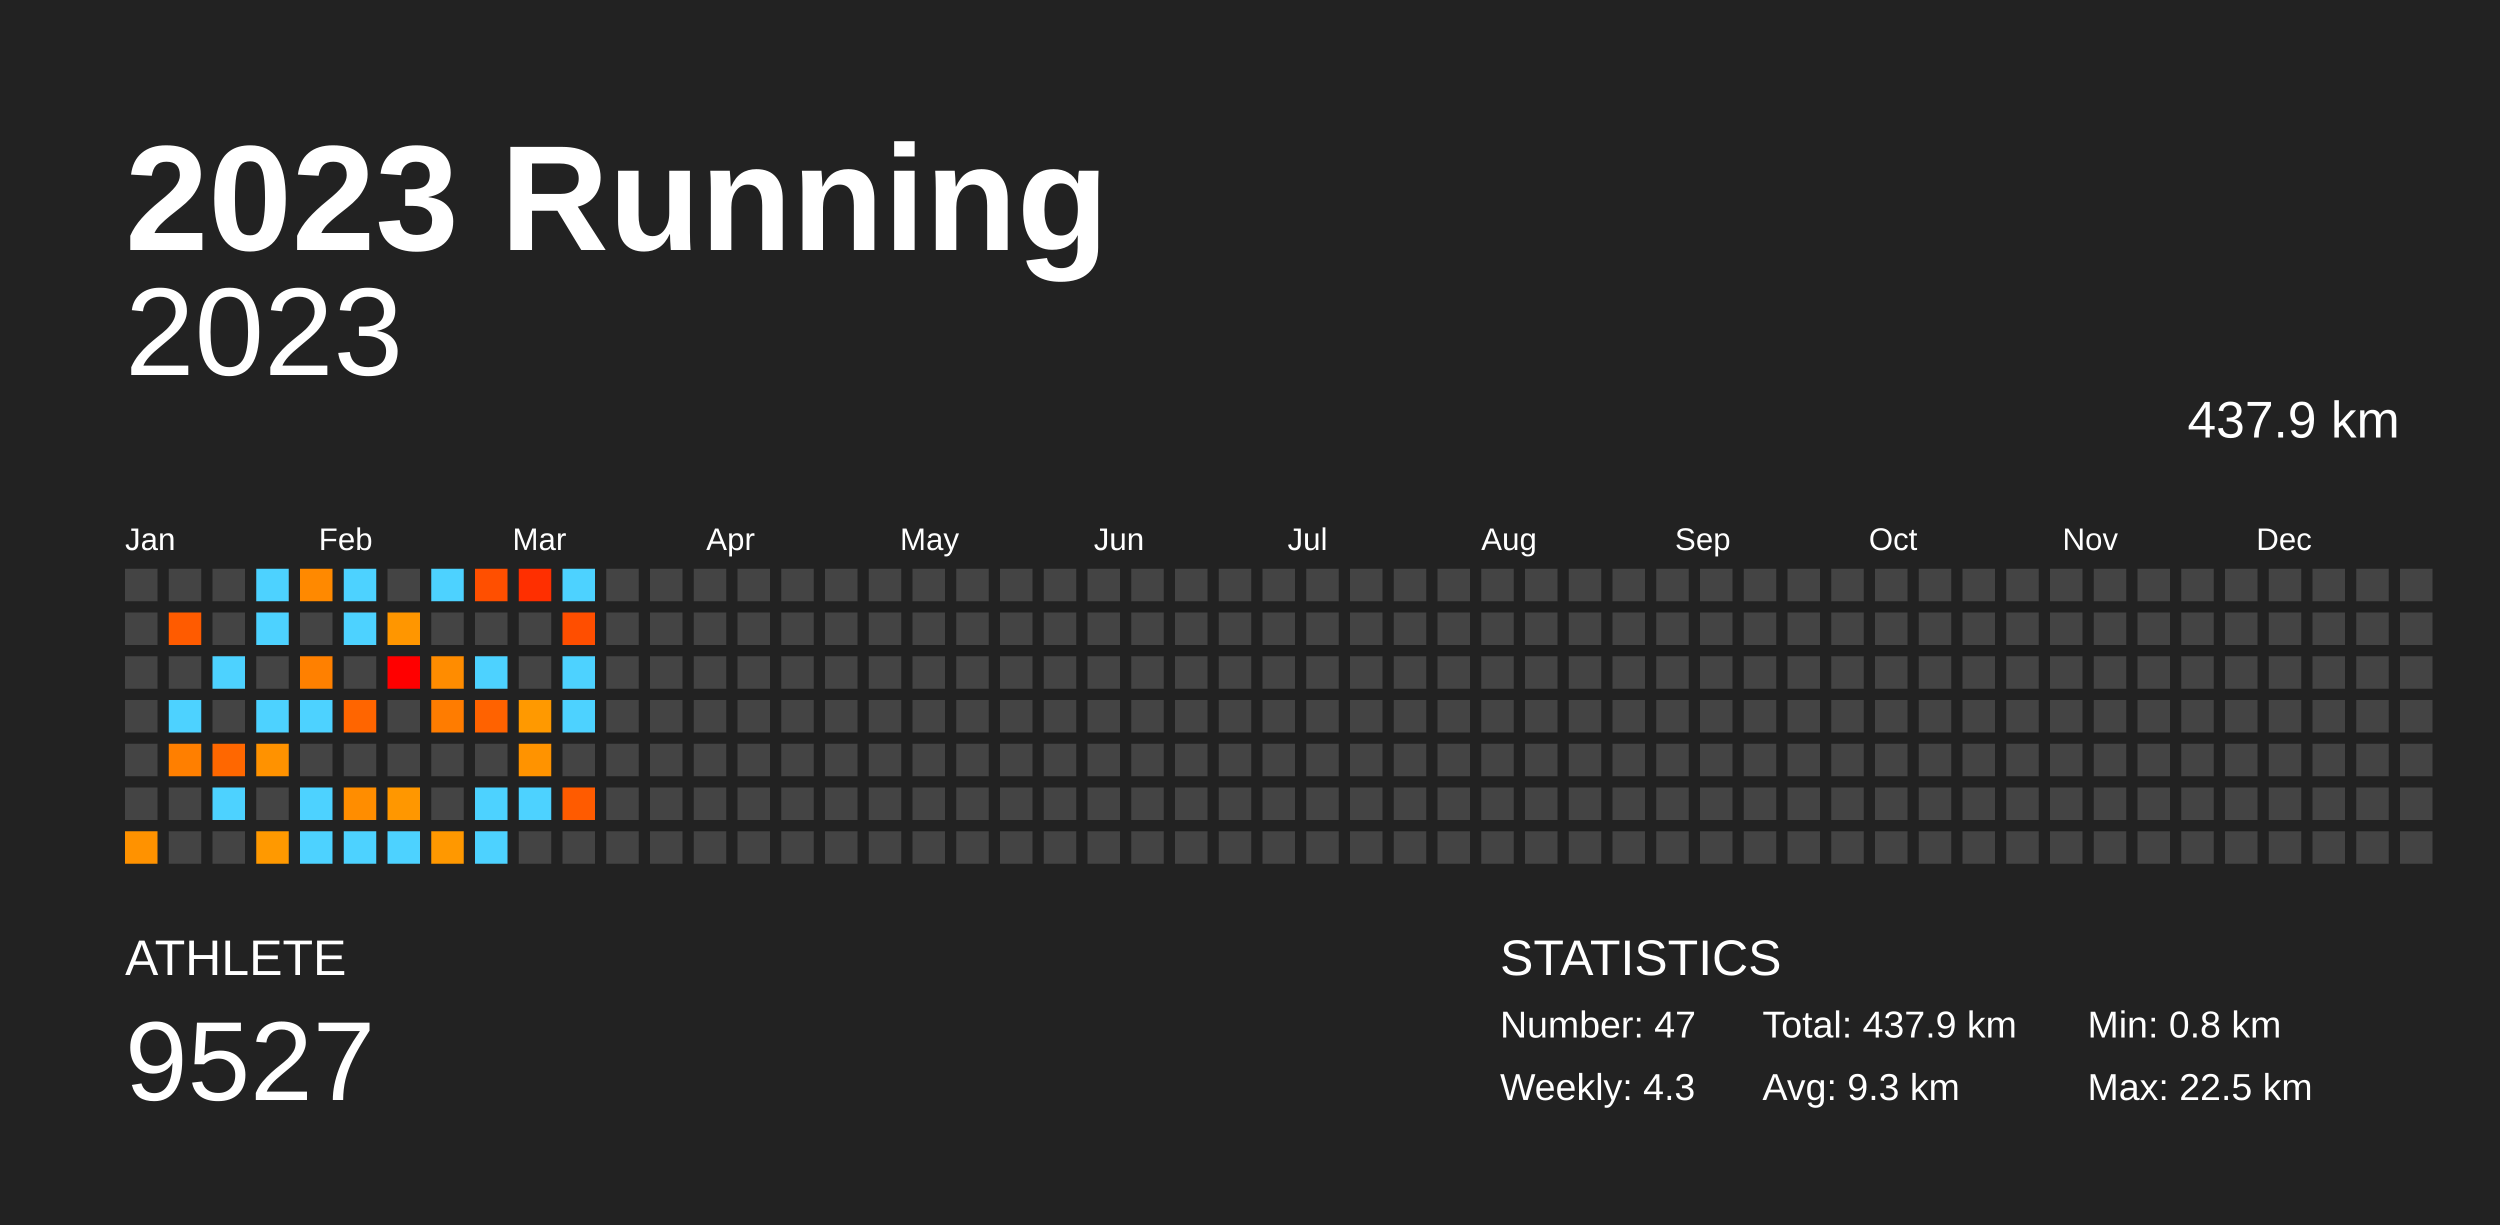
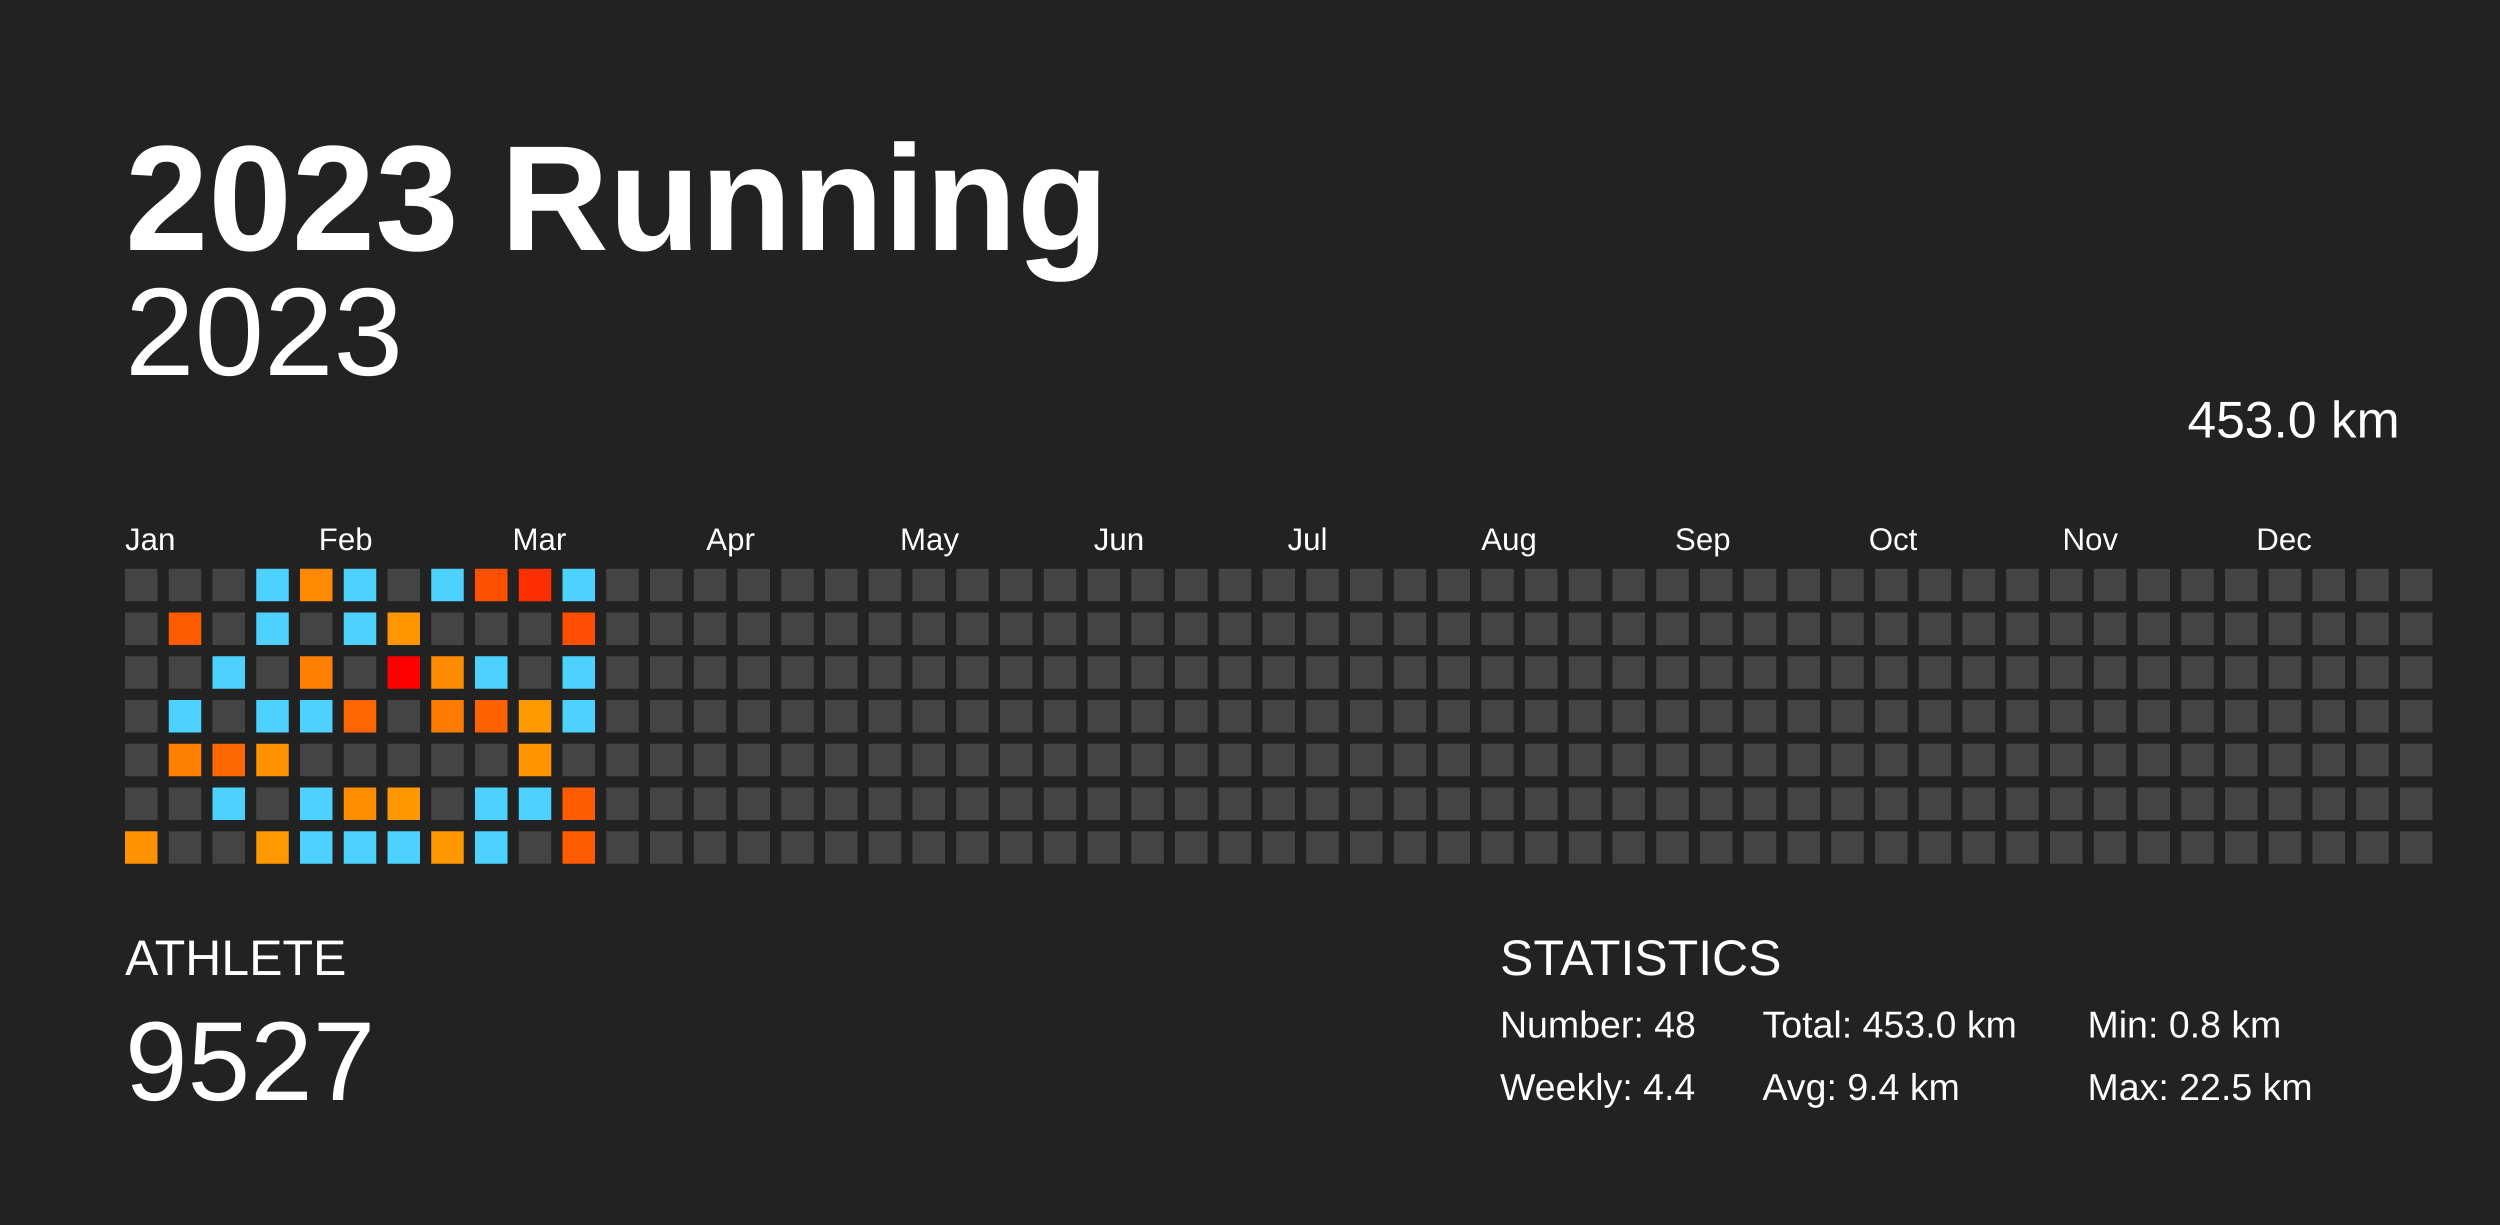
<svg xmlns="http://www.w3.org/2000/svg" baseProfile="full" height="98mm" version="1.1" viewBox="0,0,200,98" width="200mm">
  <defs />
  <rect fill="#222222" height="98" width="200" x="0" y="0" />
  <text fill="#FFFFFF" style="font-size:12px; font-family:Arial; font-weight:bold;" x="10" y="20">2023 Running</text>
  <text fill="#FFFFFF" style="font-size:4px; font-family:Arial" x="10" y="78">ATHLETE</text>
  <text fill="#FFFFFF" style="font-size:9px; font-family:Arial" x="10" y="88">9527</text>
  <text fill="#FFFFFF" style="font-size:4px; font-family:Arial" x="120" y="78">STATISTICS</text>
-   <text fill="#FFFFFF" style="font-size:3px; font-family:Arial" x="120" y="83">Number: 47</text>
-   <text fill="#FFFFFF" style="font-size:3px; font-family:Arial" x="120" y="88">Weekly: 4.3</text>
-   <text fill="#FFFFFF" style="font-size:3px; font-family:Arial" x="141" y="83">Total: 437.9 km</text>
-   <text fill="#FFFFFF" style="font-size:3px; font-family:Arial" x="141" y="88">Avg: 9.3 km</text>
+   <text fill="#FFFFFF" style="font-size:3px; font-family:Arial" x="120" y="83">Number: 48</text>
+   <text fill="#FFFFFF" style="font-size:3px; font-family:Arial" x="120" y="88">Weekly: 4.4</text>
+   <text fill="#FFFFFF" style="font-size:3px; font-family:Arial" x="141" y="83">Total: 453.0 km</text>
+   <text fill="#FFFFFF" style="font-size:3px; font-family:Arial" x="141" y="88">Avg: 9.4 km</text>
  <text fill="#FFFFFF" style="font-size:3px; font-family:Arial" x="167" y="83">Min: 0.8 km</text>
  <text fill="#FFFFFF" style="font-size:3px; font-family:Arial" x="167" y="88">Max: 22.5 km</text>
  <text alignment-baseline="hanging" fill="#FFFFFF" style="font-size:10.0px; font-family:Arial;" x="10" y="30">2023</text>
-   <text alignment-baseline="hanging" fill="#FFFFFF" style="font-size:4.125px; font-family:Arial;" x="175" y="35">437.9 km</text>
+   <text alignment-baseline="hanging" fill="#FFFFFF" style="font-size:4.125px; font-family:Arial;" x="175" y="35">453.0 km</text>
  <text fill="#FFFFFF" style="font-size:2.5px; font-family:Arial" x="10.0" y="44">Jan</text>
  <text fill="#FFFFFF" style="font-size:2.5px; font-family:Arial" x="25.5" y="44">Feb</text>
  <text fill="#FFFFFF" style="font-size:2.5px; font-family:Arial" x="41.0" y="44">Mar</text>
  <text fill="#FFFFFF" style="font-size:2.5px; font-family:Arial" x="56.5" y="44">Apr</text>
  <text fill="#FFFFFF" style="font-size:2.5px; font-family:Arial" x="72.0" y="44">May</text>
  <text fill="#FFFFFF" style="font-size:2.5px; font-family:Arial" x="87.5" y="44">Jun</text>
  <text fill="#FFFFFF" style="font-size:2.5px; font-family:Arial" x="103.0" y="44">Jul</text>
  <text fill="#FFFFFF" style="font-size:2.5px; font-family:Arial" x="118.5" y="44">Aug</text>
  <text fill="#FFFFFF" style="font-size:2.5px; font-family:Arial" x="134.0" y="44">Sep</text>
  <text fill="#FFFFFF" style="font-size:2.5px; font-family:Arial" x="149.5" y="44">Oct</text>
  <text fill="#FFFFFF" style="font-size:2.5px; font-family:Arial" x="165.0" y="44">Nov</text>
  <text fill="#FFFFFF" style="font-size:2.5px; font-family:Arial" x="180.5" y="44">Dec</text>
  <rect fill="#444444" height="2.6" width="2.6" x="10.0" y="45.5" />
  <rect fill="#444444" height="2.6" width="2.6" x="10.0" y="49.0" />
  <rect fill="#444444" height="2.6" width="2.6" x="10.0" y="52.5" />
  <rect fill="#444444" height="2.6" width="2.6" x="10.0" y="56.0" />
  <rect fill="#444444" height="2.6" width="2.6" x="10.0" y="59.5" />
  <rect fill="#444444" height="2.6" width="2.6" x="10.0" y="63.0" />
  <rect fill="#ff9200" height="2.6" width="2.6" x="10.0" y="66.5" />
  <rect fill="#444444" height="2.6" width="2.6" x="13.5" y="45.5" />
  <rect fill="#ff5b00" height="2.6" width="2.6" x="13.5" y="49.0" />
  <rect fill="#444444" height="2.6" width="2.6" x="13.5" y="52.5" />
  <rect fill="#4dd2ff" height="2.6" width="2.6" x="13.5" y="56.0" />
  <rect fill="#ff7f00" height="2.6" width="2.6" x="13.5" y="59.5" />
  <rect fill="#444444" height="2.6" width="2.6" x="13.5" y="63.0" />
  <rect fill="#444444" height="2.6" width="2.6" x="13.5" y="66.5" />
  <rect fill="#444444" height="2.6" width="2.6" x="17.0" y="45.5" />
  <rect fill="#444444" height="2.6" width="2.6" x="17.0" y="49.0" />
  <rect fill="#4dd2ff" height="2.6" width="2.6" x="17.0" y="52.5" />
  <rect fill="#444444" height="2.6" width="2.6" x="17.0" y="56.0" />
  <rect fill="#ff6700" height="2.6" width="2.6" x="17.0" y="59.5" />
  <rect fill="#4dd2ff" height="2.6" width="2.6" x="17.0" y="63.0" />
  <rect fill="#444444" height="2.6" width="2.6" x="17.0" y="66.5" />
  <rect fill="#4dd2ff" height="2.6" width="2.6" x="20.5" y="45.5" />
  <rect fill="#4dd2ff" height="2.6" width="2.6" x="20.5" y="49.0" />
  <rect fill="#444444" height="2.6" width="2.6" x="20.5" y="52.5" />
  <rect fill="#4dd2ff" height="2.6" width="2.6" x="20.5" y="56.0" />
  <rect fill="#ff9200" height="2.6" width="2.6" x="20.5" y="59.5" />
  <rect fill="#444444" height="2.6" width="2.6" x="20.5" y="63.0" />
  <rect fill="#ff9900" height="2.6" width="2.6" x="20.5" y="66.5" />
  <rect fill="#ff8900" height="2.6" width="2.6" x="24.0" y="45.5" />
  <rect fill="#444444" height="2.6" width="2.6" x="24.0" y="49.0" />
  <rect fill="#ff8000" height="2.6" width="2.6" x="24.0" y="52.5" />
  <rect fill="#4dd2ff" height="2.6" width="2.6" x="24.0" y="56.0" />
  <rect fill="#444444" height="2.6" width="2.6" x="24.0" y="59.5" />
  <rect fill="#4dd2ff" height="2.6" width="2.6" x="24.0" y="63.0" />
  <rect fill="#4dd2ff" height="2.6" width="2.6" x="24.0" y="66.5" />
  <rect fill="#4dd2ff" height="2.6" width="2.6" x="27.5" y="45.5" />
  <rect fill="#4dd2ff" height="2.6" width="2.6" x="27.5" y="49.0" />
  <rect fill="#444444" height="2.6" width="2.6" x="27.5" y="52.5" />
  <rect fill="#ff6500" height="2.6" width="2.6" x="27.5" y="56.0" />
  <rect fill="#444444" height="2.6" width="2.6" x="27.5" y="59.5" />
  <rect fill="#ff8d00" height="2.6" width="2.6" x="27.5" y="63.0" />
  <rect fill="#4dd2ff" height="2.6" width="2.6" x="27.5" y="66.5" />
  <rect fill="#444444" height="2.6" width="2.6" x="31.0" y="45.5" />
  <rect fill="#ff9600" height="2.6" width="2.6" x="31.0" y="49.0" />
  <rect fill="red" height="2.6" width="2.6" x="31.0" y="52.5" />
  <rect fill="#444444" height="2.6" width="2.6" x="31.0" y="56.0" />
  <rect fill="#444444" height="2.6" width="2.6" x="31.0" y="59.5" />
  <rect fill="#ff9700" height="2.6" width="2.6" x="31.0" y="63.0" />
  <rect fill="#4dd2ff" height="2.6" width="2.6" x="31.0" y="66.5" />
  <rect fill="#4dd2ff" height="2.6" width="2.6" x="34.5" y="45.5" />
  <rect fill="#444444" height="2.6" width="2.6" x="34.5" y="49.0" />
  <rect fill="#ff8c00" height="2.6" width="2.6" x="34.5" y="52.5" />
  <rect fill="#ff7c00" height="2.6" width="2.6" x="34.5" y="56.0" />
  <rect fill="#444444" height="2.6" width="2.6" x="34.5" y="59.5" />
  <rect fill="#444444" height="2.6" width="2.6" x="34.5" y="63.0" />
  <rect fill="#ff9800" height="2.6" width="2.6" x="34.5" y="66.5" />
  <rect fill="#ff4f00" height="2.6" width="2.6" x="38.0" y="45.5" />
  <rect fill="#444444" height="2.6" width="2.6" x="38.0" y="49.0" />
  <rect fill="#4dd2ff" height="2.6" width="2.6" x="38.0" y="52.5" />
  <rect fill="#ff6200" height="2.6" width="2.6" x="38.0" y="56.0" />
  <rect fill="#444444" height="2.6" width="2.6" x="38.0" y="59.5" />
  <rect fill="#4dd2ff" height="2.6" width="2.6" x="38.0" y="63.0" />
  <rect fill="#4dd2ff" height="2.6" width="2.6" x="38.0" y="66.5" />
  <rect fill="#ff2f00" height="2.6" width="2.6" x="41.5" y="45.5" />
  <rect fill="#444444" height="2.6" width="2.6" x="41.5" y="49.0" />
  <rect fill="#444444" height="2.6" width="2.6" x="41.5" y="52.5" />
  <rect fill="#ff9900" height="2.6" width="2.6" x="41.5" y="56.0" />
  <rect fill="#ff9300" height="2.6" width="2.6" x="41.5" y="59.5" />
  <rect fill="#4dd2ff" height="2.6" width="2.6" x="41.5" y="63.0" />
  <rect fill="#444444" height="2.6" width="2.6" x="41.5" y="66.5" />
  <rect fill="#4dd2ff" height="2.6" width="2.6" x="45.0" y="45.5" />
  <rect fill="#ff4e00" height="2.6" width="2.6" x="45.0" y="49.0" />
  <rect fill="#4dd2ff" height="2.6" width="2.6" x="45.0" y="52.5" />
  <rect fill="#4dd2ff" height="2.6" width="2.6" x="45.0" y="56.0" />
  <rect fill="#444444" height="2.6" width="2.6" x="45.0" y="59.5" />
  <rect fill="#ff5b00" height="2.6" width="2.6" x="45.0" y="63.0" />
-   <rect fill="#444444" height="2.6" width="2.6" x="45.0" y="66.5" />
+   <rect fill="#ff5b00" height="2.6" width="2.6" x="45.0" y="66.5" />
  <rect fill="#444444" height="2.6" width="2.6" x="48.5" y="45.5" />
  <rect fill="#444444" height="2.6" width="2.6" x="48.5" y="49.0" />
  <rect fill="#444444" height="2.6" width="2.6" x="48.5" y="52.5" />
  <rect fill="#444444" height="2.6" width="2.6" x="48.5" y="56.0" />
  <rect fill="#444444" height="2.6" width="2.6" x="48.5" y="59.5" />
  <rect fill="#444444" height="2.6" width="2.6" x="48.5" y="63.0" />
  <rect fill="#444444" height="2.6" width="2.6" x="48.5" y="66.5" />
  <rect fill="#444444" height="2.6" width="2.6" x="52.0" y="45.5" />
  <rect fill="#444444" height="2.6" width="2.6" x="52.0" y="49.0" />
  <rect fill="#444444" height="2.6" width="2.6" x="52.0" y="52.5" />
  <rect fill="#444444" height="2.6" width="2.6" x="52.0" y="56.0" />
  <rect fill="#444444" height="2.6" width="2.6" x="52.0" y="59.5" />
  <rect fill="#444444" height="2.6" width="2.6" x="52.0" y="63.0" />
  <rect fill="#444444" height="2.6" width="2.6" x="52.0" y="66.5" />
  <rect fill="#444444" height="2.6" width="2.6" x="55.5" y="45.5" />
  <rect fill="#444444" height="2.6" width="2.6" x="55.5" y="49.0" />
  <rect fill="#444444" height="2.6" width="2.6" x="55.5" y="52.5" />
  <rect fill="#444444" height="2.6" width="2.6" x="55.5" y="56.0" />
  <rect fill="#444444" height="2.6" width="2.6" x="55.5" y="59.5" />
  <rect fill="#444444" height="2.6" width="2.6" x="55.5" y="63.0" />
  <rect fill="#444444" height="2.6" width="2.6" x="55.5" y="66.5" />
  <rect fill="#444444" height="2.6" width="2.6" x="59.0" y="45.5" />
  <rect fill="#444444" height="2.6" width="2.6" x="59.0" y="49.0" />
  <rect fill="#444444" height="2.6" width="2.6" x="59.0" y="52.5" />
  <rect fill="#444444" height="2.6" width="2.6" x="59.0" y="56.0" />
  <rect fill="#444444" height="2.6" width="2.6" x="59.0" y="59.5" />
  <rect fill="#444444" height="2.6" width="2.6" x="59.0" y="63.0" />
  <rect fill="#444444" height="2.6" width="2.6" x="59.0" y="66.5" />
  <rect fill="#444444" height="2.6" width="2.6" x="62.5" y="45.5" />
  <rect fill="#444444" height="2.6" width="2.6" x="62.5" y="49.0" />
  <rect fill="#444444" height="2.6" width="2.6" x="62.5" y="52.5" />
  <rect fill="#444444" height="2.6" width="2.6" x="62.5" y="56.0" />
  <rect fill="#444444" height="2.6" width="2.6" x="62.5" y="59.5" />
  <rect fill="#444444" height="2.6" width="2.6" x="62.5" y="63.0" />
  <rect fill="#444444" height="2.6" width="2.6" x="62.5" y="66.5" />
  <rect fill="#444444" height="2.6" width="2.6" x="66.0" y="45.5" />
  <rect fill="#444444" height="2.6" width="2.6" x="66.0" y="49.0" />
  <rect fill="#444444" height="2.6" width="2.6" x="66.0" y="52.5" />
  <rect fill="#444444" height="2.6" width="2.6" x="66.0" y="56.0" />
  <rect fill="#444444" height="2.6" width="2.6" x="66.0" y="59.5" />
  <rect fill="#444444" height="2.6" width="2.6" x="66.0" y="63.0" />
  <rect fill="#444444" height="2.6" width="2.6" x="66.0" y="66.5" />
  <rect fill="#444444" height="2.6" width="2.6" x="69.5" y="45.5" />
  <rect fill="#444444" height="2.6" width="2.6" x="69.5" y="49.0" />
  <rect fill="#444444" height="2.6" width="2.6" x="69.5" y="52.5" />
  <rect fill="#444444" height="2.6" width="2.6" x="69.5" y="56.0" />
  <rect fill="#444444" height="2.6" width="2.6" x="69.5" y="59.5" />
  <rect fill="#444444" height="2.6" width="2.6" x="69.5" y="63.0" />
  <rect fill="#444444" height="2.6" width="2.6" x="69.5" y="66.5" />
  <rect fill="#444444" height="2.6" width="2.6" x="73.0" y="45.5" />
  <rect fill="#444444" height="2.6" width="2.6" x="73.0" y="49.0" />
  <rect fill="#444444" height="2.6" width="2.6" x="73.0" y="52.5" />
  <rect fill="#444444" height="2.6" width="2.6" x="73.0" y="56.0" />
  <rect fill="#444444" height="2.6" width="2.6" x="73.0" y="59.5" />
  <rect fill="#444444" height="2.6" width="2.6" x="73.0" y="63.0" />
  <rect fill="#444444" height="2.6" width="2.6" x="73.0" y="66.5" />
  <rect fill="#444444" height="2.6" width="2.6" x="76.5" y="45.5" />
  <rect fill="#444444" height="2.6" width="2.6" x="76.5" y="49.0" />
  <rect fill="#444444" height="2.6" width="2.6" x="76.5" y="52.5" />
  <rect fill="#444444" height="2.6" width="2.6" x="76.5" y="56.0" />
  <rect fill="#444444" height="2.6" width="2.6" x="76.5" y="59.5" />
  <rect fill="#444444" height="2.6" width="2.6" x="76.5" y="63.0" />
  <rect fill="#444444" height="2.6" width="2.6" x="76.5" y="66.5" />
  <rect fill="#444444" height="2.6" width="2.6" x="80.0" y="45.5" />
  <rect fill="#444444" height="2.6" width="2.6" x="80.0" y="49.0" />
  <rect fill="#444444" height="2.6" width="2.6" x="80.0" y="52.5" />
  <rect fill="#444444" height="2.6" width="2.6" x="80.0" y="56.0" />
  <rect fill="#444444" height="2.6" width="2.6" x="80.0" y="59.5" />
  <rect fill="#444444" height="2.6" width="2.6" x="80.0" y="63.0" />
  <rect fill="#444444" height="2.6" width="2.6" x="80.0" y="66.5" />
  <rect fill="#444444" height="2.6" width="2.6" x="83.5" y="45.5" />
  <rect fill="#444444" height="2.6" width="2.6" x="83.5" y="49.0" />
  <rect fill="#444444" height="2.6" width="2.6" x="83.5" y="52.5" />
  <rect fill="#444444" height="2.6" width="2.6" x="83.5" y="56.0" />
  <rect fill="#444444" height="2.6" width="2.6" x="83.5" y="59.5" />
  <rect fill="#444444" height="2.6" width="2.6" x="83.5" y="63.0" />
  <rect fill="#444444" height="2.6" width="2.6" x="83.5" y="66.5" />
  <rect fill="#444444" height="2.6" width="2.6" x="87.0" y="45.5" />
  <rect fill="#444444" height="2.6" width="2.6" x="87.0" y="49.0" />
  <rect fill="#444444" height="2.6" width="2.6" x="87.0" y="52.5" />
  <rect fill="#444444" height="2.6" width="2.6" x="87.0" y="56.0" />
  <rect fill="#444444" height="2.6" width="2.6" x="87.0" y="59.5" />
  <rect fill="#444444" height="2.6" width="2.6" x="87.0" y="63.0" />
  <rect fill="#444444" height="2.6" width="2.6" x="87.0" y="66.5" />
  <rect fill="#444444" height="2.6" width="2.6" x="90.5" y="45.5" />
  <rect fill="#444444" height="2.6" width="2.6" x="90.5" y="49.0" />
  <rect fill="#444444" height="2.6" width="2.6" x="90.5" y="52.5" />
  <rect fill="#444444" height="2.6" width="2.6" x="90.5" y="56.0" />
  <rect fill="#444444" height="2.6" width="2.6" x="90.5" y="59.5" />
  <rect fill="#444444" height="2.6" width="2.6" x="90.5" y="63.0" />
  <rect fill="#444444" height="2.6" width="2.6" x="90.5" y="66.5" />
  <rect fill="#444444" height="2.6" width="2.6" x="94.0" y="45.5" />
  <rect fill="#444444" height="2.6" width="2.6" x="94.0" y="49.0" />
  <rect fill="#444444" height="2.6" width="2.6" x="94.0" y="52.5" />
  <rect fill="#444444" height="2.6" width="2.6" x="94.0" y="56.0" />
  <rect fill="#444444" height="2.6" width="2.6" x="94.0" y="59.5" />
  <rect fill="#444444" height="2.6" width="2.6" x="94.0" y="63.0" />
  <rect fill="#444444" height="2.6" width="2.6" x="94.0" y="66.5" />
  <rect fill="#444444" height="2.6" width="2.6" x="97.5" y="45.5" />
  <rect fill="#444444" height="2.6" width="2.6" x="97.5" y="49.0" />
  <rect fill="#444444" height="2.6" width="2.6" x="97.5" y="52.5" />
  <rect fill="#444444" height="2.6" width="2.6" x="97.5" y="56.0" />
  <rect fill="#444444" height="2.6" width="2.6" x="97.5" y="59.5" />
  <rect fill="#444444" height="2.6" width="2.6" x="97.5" y="63.0" />
  <rect fill="#444444" height="2.6" width="2.6" x="97.5" y="66.5" />
  <rect fill="#444444" height="2.6" width="2.6" x="101.0" y="45.5" />
  <rect fill="#444444" height="2.6" width="2.6" x="101.0" y="49.0" />
  <rect fill="#444444" height="2.6" width="2.6" x="101.0" y="52.5" />
  <rect fill="#444444" height="2.6" width="2.6" x="101.0" y="56.0" />
  <rect fill="#444444" height="2.6" width="2.6" x="101.0" y="59.5" />
  <rect fill="#444444" height="2.6" width="2.6" x="101.0" y="63.0" />
  <rect fill="#444444" height="2.6" width="2.6" x="101.0" y="66.5" />
  <rect fill="#444444" height="2.6" width="2.6" x="104.5" y="45.5" />
  <rect fill="#444444" height="2.6" width="2.6" x="104.5" y="49.0" />
  <rect fill="#444444" height="2.6" width="2.6" x="104.5" y="52.5" />
  <rect fill="#444444" height="2.6" width="2.6" x="104.5" y="56.0" />
  <rect fill="#444444" height="2.6" width="2.6" x="104.5" y="59.5" />
  <rect fill="#444444" height="2.6" width="2.6" x="104.5" y="63.0" />
  <rect fill="#444444" height="2.6" width="2.6" x="104.5" y="66.5" />
  <rect fill="#444444" height="2.6" width="2.6" x="108.0" y="45.5" />
  <rect fill="#444444" height="2.6" width="2.6" x="108.0" y="49.0" />
  <rect fill="#444444" height="2.6" width="2.6" x="108.0" y="52.5" />
  <rect fill="#444444" height="2.6" width="2.6" x="108.0" y="56.0" />
  <rect fill="#444444" height="2.6" width="2.6" x="108.0" y="59.5" />
  <rect fill="#444444" height="2.6" width="2.6" x="108.0" y="63.0" />
  <rect fill="#444444" height="2.6" width="2.6" x="108.0" y="66.5" />
  <rect fill="#444444" height="2.6" width="2.6" x="111.5" y="45.5" />
  <rect fill="#444444" height="2.6" width="2.6" x="111.5" y="49.0" />
  <rect fill="#444444" height="2.6" width="2.6" x="111.5" y="52.5" />
  <rect fill="#444444" height="2.6" width="2.6" x="111.5" y="56.0" />
  <rect fill="#444444" height="2.6" width="2.6" x="111.5" y="59.5" />
  <rect fill="#444444" height="2.6" width="2.6" x="111.5" y="63.0" />
  <rect fill="#444444" height="2.6" width="2.6" x="111.5" y="66.5" />
  <rect fill="#444444" height="2.6" width="2.6" x="115.0" y="45.5" />
  <rect fill="#444444" height="2.6" width="2.6" x="115.0" y="49.0" />
  <rect fill="#444444" height="2.6" width="2.6" x="115.0" y="52.5" />
  <rect fill="#444444" height="2.6" width="2.6" x="115.0" y="56.0" />
  <rect fill="#444444" height="2.6" width="2.6" x="115.0" y="59.5" />
  <rect fill="#444444" height="2.6" width="2.6" x="115.0" y="63.0" />
  <rect fill="#444444" height="2.6" width="2.6" x="115.0" y="66.5" />
  <rect fill="#444444" height="2.6" width="2.6" x="118.5" y="45.5" />
  <rect fill="#444444" height="2.6" width="2.6" x="118.5" y="49.0" />
  <rect fill="#444444" height="2.6" width="2.6" x="118.5" y="52.5" />
  <rect fill="#444444" height="2.6" width="2.6" x="118.5" y="56.0" />
  <rect fill="#444444" height="2.6" width="2.6" x="118.5" y="59.5" />
  <rect fill="#444444" height="2.6" width="2.6" x="118.5" y="63.0" />
  <rect fill="#444444" height="2.6" width="2.6" x="118.5" y="66.5" />
  <rect fill="#444444" height="2.6" width="2.6" x="122.0" y="45.5" />
  <rect fill="#444444" height="2.6" width="2.6" x="122.0" y="49.0" />
  <rect fill="#444444" height="2.6" width="2.6" x="122.0" y="52.5" />
  <rect fill="#444444" height="2.6" width="2.6" x="122.0" y="56.0" />
  <rect fill="#444444" height="2.6" width="2.6" x="122.0" y="59.5" />
  <rect fill="#444444" height="2.6" width="2.6" x="122.0" y="63.0" />
  <rect fill="#444444" height="2.6" width="2.6" x="122.0" y="66.5" />
  <rect fill="#444444" height="2.6" width="2.6" x="125.5" y="45.5" />
  <rect fill="#444444" height="2.6" width="2.6" x="125.5" y="49.0" />
  <rect fill="#444444" height="2.6" width="2.6" x="125.5" y="52.5" />
  <rect fill="#444444" height="2.6" width="2.6" x="125.5" y="56.0" />
  <rect fill="#444444" height="2.6" width="2.6" x="125.5" y="59.5" />
  <rect fill="#444444" height="2.6" width="2.6" x="125.5" y="63.0" />
  <rect fill="#444444" height="2.6" width="2.6" x="125.5" y="66.5" />
  <rect fill="#444444" height="2.6" width="2.6" x="129.0" y="45.5" />
  <rect fill="#444444" height="2.6" width="2.6" x="129.0" y="49.0" />
  <rect fill="#444444" height="2.6" width="2.6" x="129.0" y="52.5" />
  <rect fill="#444444" height="2.6" width="2.6" x="129.0" y="56.0" />
  <rect fill="#444444" height="2.6" width="2.6" x="129.0" y="59.5" />
  <rect fill="#444444" height="2.6" width="2.6" x="129.0" y="63.0" />
  <rect fill="#444444" height="2.6" width="2.6" x="129.0" y="66.5" />
  <rect fill="#444444" height="2.6" width="2.6" x="132.5" y="45.5" />
  <rect fill="#444444" height="2.6" width="2.6" x="132.5" y="49.0" />
  <rect fill="#444444" height="2.6" width="2.6" x="132.5" y="52.5" />
  <rect fill="#444444" height="2.6" width="2.6" x="132.5" y="56.0" />
  <rect fill="#444444" height="2.6" width="2.6" x="132.5" y="59.5" />
  <rect fill="#444444" height="2.6" width="2.6" x="132.5" y="63.0" />
  <rect fill="#444444" height="2.6" width="2.6" x="132.5" y="66.5" />
  <rect fill="#444444" height="2.6" width="2.6" x="136.0" y="45.5" />
  <rect fill="#444444" height="2.6" width="2.6" x="136.0" y="49.0" />
  <rect fill="#444444" height="2.6" width="2.6" x="136.0" y="52.5" />
  <rect fill="#444444" height="2.6" width="2.6" x="136.0" y="56.0" />
  <rect fill="#444444" height="2.6" width="2.6" x="136.0" y="59.5" />
  <rect fill="#444444" height="2.6" width="2.6" x="136.0" y="63.0" />
  <rect fill="#444444" height="2.6" width="2.6" x="136.0" y="66.5" />
  <rect fill="#444444" height="2.6" width="2.6" x="139.5" y="45.5" />
  <rect fill="#444444" height="2.6" width="2.6" x="139.5" y="49.0" />
  <rect fill="#444444" height="2.6" width="2.6" x="139.5" y="52.5" />
  <rect fill="#444444" height="2.6" width="2.6" x="139.5" y="56.0" />
  <rect fill="#444444" height="2.6" width="2.6" x="139.5" y="59.5" />
  <rect fill="#444444" height="2.6" width="2.6" x="139.5" y="63.0" />
  <rect fill="#444444" height="2.6" width="2.6" x="139.5" y="66.5" />
  <rect fill="#444444" height="2.6" width="2.6" x="143.0" y="45.5" />
  <rect fill="#444444" height="2.6" width="2.6" x="143.0" y="49.0" />
  <rect fill="#444444" height="2.6" width="2.6" x="143.0" y="52.5" />
  <rect fill="#444444" height="2.6" width="2.6" x="143.0" y="56.0" />
  <rect fill="#444444" height="2.6" width="2.6" x="143.0" y="59.5" />
  <rect fill="#444444" height="2.6" width="2.6" x="143.0" y="63.0" />
  <rect fill="#444444" height="2.6" width="2.6" x="143.0" y="66.5" />
  <rect fill="#444444" height="2.6" width="2.6" x="146.5" y="45.5" />
  <rect fill="#444444" height="2.6" width="2.6" x="146.5" y="49.0" />
  <rect fill="#444444" height="2.6" width="2.6" x="146.5" y="52.5" />
  <rect fill="#444444" height="2.6" width="2.6" x="146.5" y="56.0" />
  <rect fill="#444444" height="2.6" width="2.6" x="146.5" y="59.5" />
  <rect fill="#444444" height="2.6" width="2.6" x="146.5" y="63.0" />
  <rect fill="#444444" height="2.6" width="2.6" x="146.5" y="66.5" />
  <rect fill="#444444" height="2.6" width="2.6" x="150.0" y="45.5" />
  <rect fill="#444444" height="2.6" width="2.6" x="150.0" y="49.0" />
  <rect fill="#444444" height="2.6" width="2.6" x="150.0" y="52.5" />
  <rect fill="#444444" height="2.6" width="2.6" x="150.0" y="56.0" />
  <rect fill="#444444" height="2.6" width="2.6" x="150.0" y="59.5" />
  <rect fill="#444444" height="2.6" width="2.6" x="150.0" y="63.0" />
  <rect fill="#444444" height="2.6" width="2.6" x="150.0" y="66.5" />
  <rect fill="#444444" height="2.6" width="2.6" x="153.5" y="45.5" />
  <rect fill="#444444" height="2.6" width="2.6" x="153.5" y="49.0" />
  <rect fill="#444444" height="2.6" width="2.6" x="153.5" y="52.5" />
  <rect fill="#444444" height="2.6" width="2.6" x="153.5" y="56.0" />
  <rect fill="#444444" height="2.6" width="2.6" x="153.5" y="59.5" />
  <rect fill="#444444" height="2.6" width="2.6" x="153.5" y="63.0" />
  <rect fill="#444444" height="2.6" width="2.6" x="153.5" y="66.5" />
  <rect fill="#444444" height="2.6" width="2.6" x="157.0" y="45.5" />
  <rect fill="#444444" height="2.6" width="2.6" x="157.0" y="49.0" />
  <rect fill="#444444" height="2.6" width="2.6" x="157.0" y="52.5" />
  <rect fill="#444444" height="2.6" width="2.6" x="157.0" y="56.0" />
  <rect fill="#444444" height="2.6" width="2.6" x="157.0" y="59.5" />
  <rect fill="#444444" height="2.6" width="2.6" x="157.0" y="63.0" />
  <rect fill="#444444" height="2.6" width="2.6" x="157.0" y="66.5" />
  <rect fill="#444444" height="2.6" width="2.6" x="160.5" y="45.5" />
  <rect fill="#444444" height="2.6" width="2.6" x="160.5" y="49.0" />
  <rect fill="#444444" height="2.6" width="2.6" x="160.5" y="52.5" />
  <rect fill="#444444" height="2.6" width="2.6" x="160.5" y="56.0" />
  <rect fill="#444444" height="2.6" width="2.6" x="160.5" y="59.5" />
  <rect fill="#444444" height="2.6" width="2.6" x="160.5" y="63.0" />
  <rect fill="#444444" height="2.6" width="2.6" x="160.5" y="66.5" />
  <rect fill="#444444" height="2.6" width="2.6" x="164.0" y="45.5" />
  <rect fill="#444444" height="2.6" width="2.6" x="164.0" y="49.0" />
  <rect fill="#444444" height="2.6" width="2.6" x="164.0" y="52.5" />
  <rect fill="#444444" height="2.6" width="2.6" x="164.0" y="56.0" />
  <rect fill="#444444" height="2.6" width="2.6" x="164.0" y="59.5" />
  <rect fill="#444444" height="2.6" width="2.6" x="164.0" y="63.0" />
  <rect fill="#444444" height="2.6" width="2.6" x="164.0" y="66.5" />
  <rect fill="#444444" height="2.6" width="2.6" x="167.5" y="45.5" />
  <rect fill="#444444" height="2.6" width="2.6" x="167.5" y="49.0" />
  <rect fill="#444444" height="2.6" width="2.6" x="167.5" y="52.5" />
  <rect fill="#444444" height="2.6" width="2.6" x="167.5" y="56.0" />
  <rect fill="#444444" height="2.6" width="2.6" x="167.5" y="59.5" />
  <rect fill="#444444" height="2.6" width="2.6" x="167.5" y="63.0" />
  <rect fill="#444444" height="2.6" width="2.6" x="167.5" y="66.5" />
  <rect fill="#444444" height="2.6" width="2.6" x="171.0" y="45.5" />
  <rect fill="#444444" height="2.6" width="2.6" x="171.0" y="49.0" />
  <rect fill="#444444" height="2.6" width="2.6" x="171.0" y="52.5" />
  <rect fill="#444444" height="2.6" width="2.6" x="171.0" y="56.0" />
  <rect fill="#444444" height="2.6" width="2.6" x="171.0" y="59.5" />
  <rect fill="#444444" height="2.6" width="2.6" x="171.0" y="63.0" />
  <rect fill="#444444" height="2.6" width="2.6" x="171.0" y="66.5" />
  <rect fill="#444444" height="2.6" width="2.6" x="174.5" y="45.5" />
  <rect fill="#444444" height="2.6" width="2.6" x="174.5" y="49.0" />
  <rect fill="#444444" height="2.6" width="2.6" x="174.5" y="52.5" />
  <rect fill="#444444" height="2.6" width="2.6" x="174.5" y="56.0" />
  <rect fill="#444444" height="2.6" width="2.6" x="174.5" y="59.5" />
  <rect fill="#444444" height="2.6" width="2.6" x="174.5" y="63.0" />
  <rect fill="#444444" height="2.6" width="2.6" x="174.5" y="66.5" />
  <rect fill="#444444" height="2.6" width="2.6" x="178.0" y="45.5" />
  <rect fill="#444444" height="2.6" width="2.6" x="178.0" y="49.0" />
  <rect fill="#444444" height="2.6" width="2.6" x="178.0" y="52.5" />
  <rect fill="#444444" height="2.6" width="2.6" x="178.0" y="56.0" />
  <rect fill="#444444" height="2.6" width="2.6" x="178.0" y="59.5" />
  <rect fill="#444444" height="2.6" width="2.6" x="178.0" y="63.0" />
  <rect fill="#444444" height="2.6" width="2.6" x="178.0" y="66.5" />
  <rect fill="#444444" height="2.6" width="2.6" x="181.5" y="45.5" />
  <rect fill="#444444" height="2.6" width="2.6" x="181.5" y="49.0" />
  <rect fill="#444444" height="2.6" width="2.6" x="181.5" y="52.5" />
  <rect fill="#444444" height="2.6" width="2.6" x="181.5" y="56.0" />
  <rect fill="#444444" height="2.6" width="2.6" x="181.5" y="59.5" />
  <rect fill="#444444" height="2.6" width="2.6" x="181.5" y="63.0" />
  <rect fill="#444444" height="2.6" width="2.6" x="181.5" y="66.5" />
  <rect fill="#444444" height="2.6" width="2.6" x="185.0" y="45.5" />
  <rect fill="#444444" height="2.6" width="2.6" x="185.0" y="49.0" />
  <rect fill="#444444" height="2.6" width="2.6" x="185.0" y="52.5" />
  <rect fill="#444444" height="2.6" width="2.6" x="185.0" y="56.0" />
  <rect fill="#444444" height="2.6" width="2.6" x="185.0" y="59.5" />
  <rect fill="#444444" height="2.6" width="2.6" x="185.0" y="63.0" />
  <rect fill="#444444" height="2.6" width="2.6" x="185.0" y="66.5" />
  <rect fill="#444444" height="2.6" width="2.6" x="188.5" y="45.5" />
  <rect fill="#444444" height="2.6" width="2.6" x="188.5" y="49.0" />
  <rect fill="#444444" height="2.6" width="2.6" x="188.5" y="52.5" />
  <rect fill="#444444" height="2.6" width="2.6" x="188.5" y="56.0" />
  <rect fill="#444444" height="2.6" width="2.6" x="188.5" y="59.5" />
  <rect fill="#444444" height="2.6" width="2.6" x="188.5" y="63.0" />
  <rect fill="#444444" height="2.6" width="2.6" x="188.5" y="66.5" />
  <rect fill="#444444" height="2.6" width="2.6" x="192.0" y="45.5" />
  <rect fill="#444444" height="2.6" width="2.6" x="192.0" y="49.0" />
  <rect fill="#444444" height="2.6" width="2.6" x="192.0" y="52.5" />
  <rect fill="#444444" height="2.6" width="2.6" x="192.0" y="56.0" />
  <rect fill="#444444" height="2.6" width="2.6" x="192.0" y="59.5" />
  <rect fill="#444444" height="2.6" width="2.6" x="192.0" y="63.0" />
  <rect fill="#444444" height="2.6" width="2.6" x="192.0" y="66.5" />
</svg>
